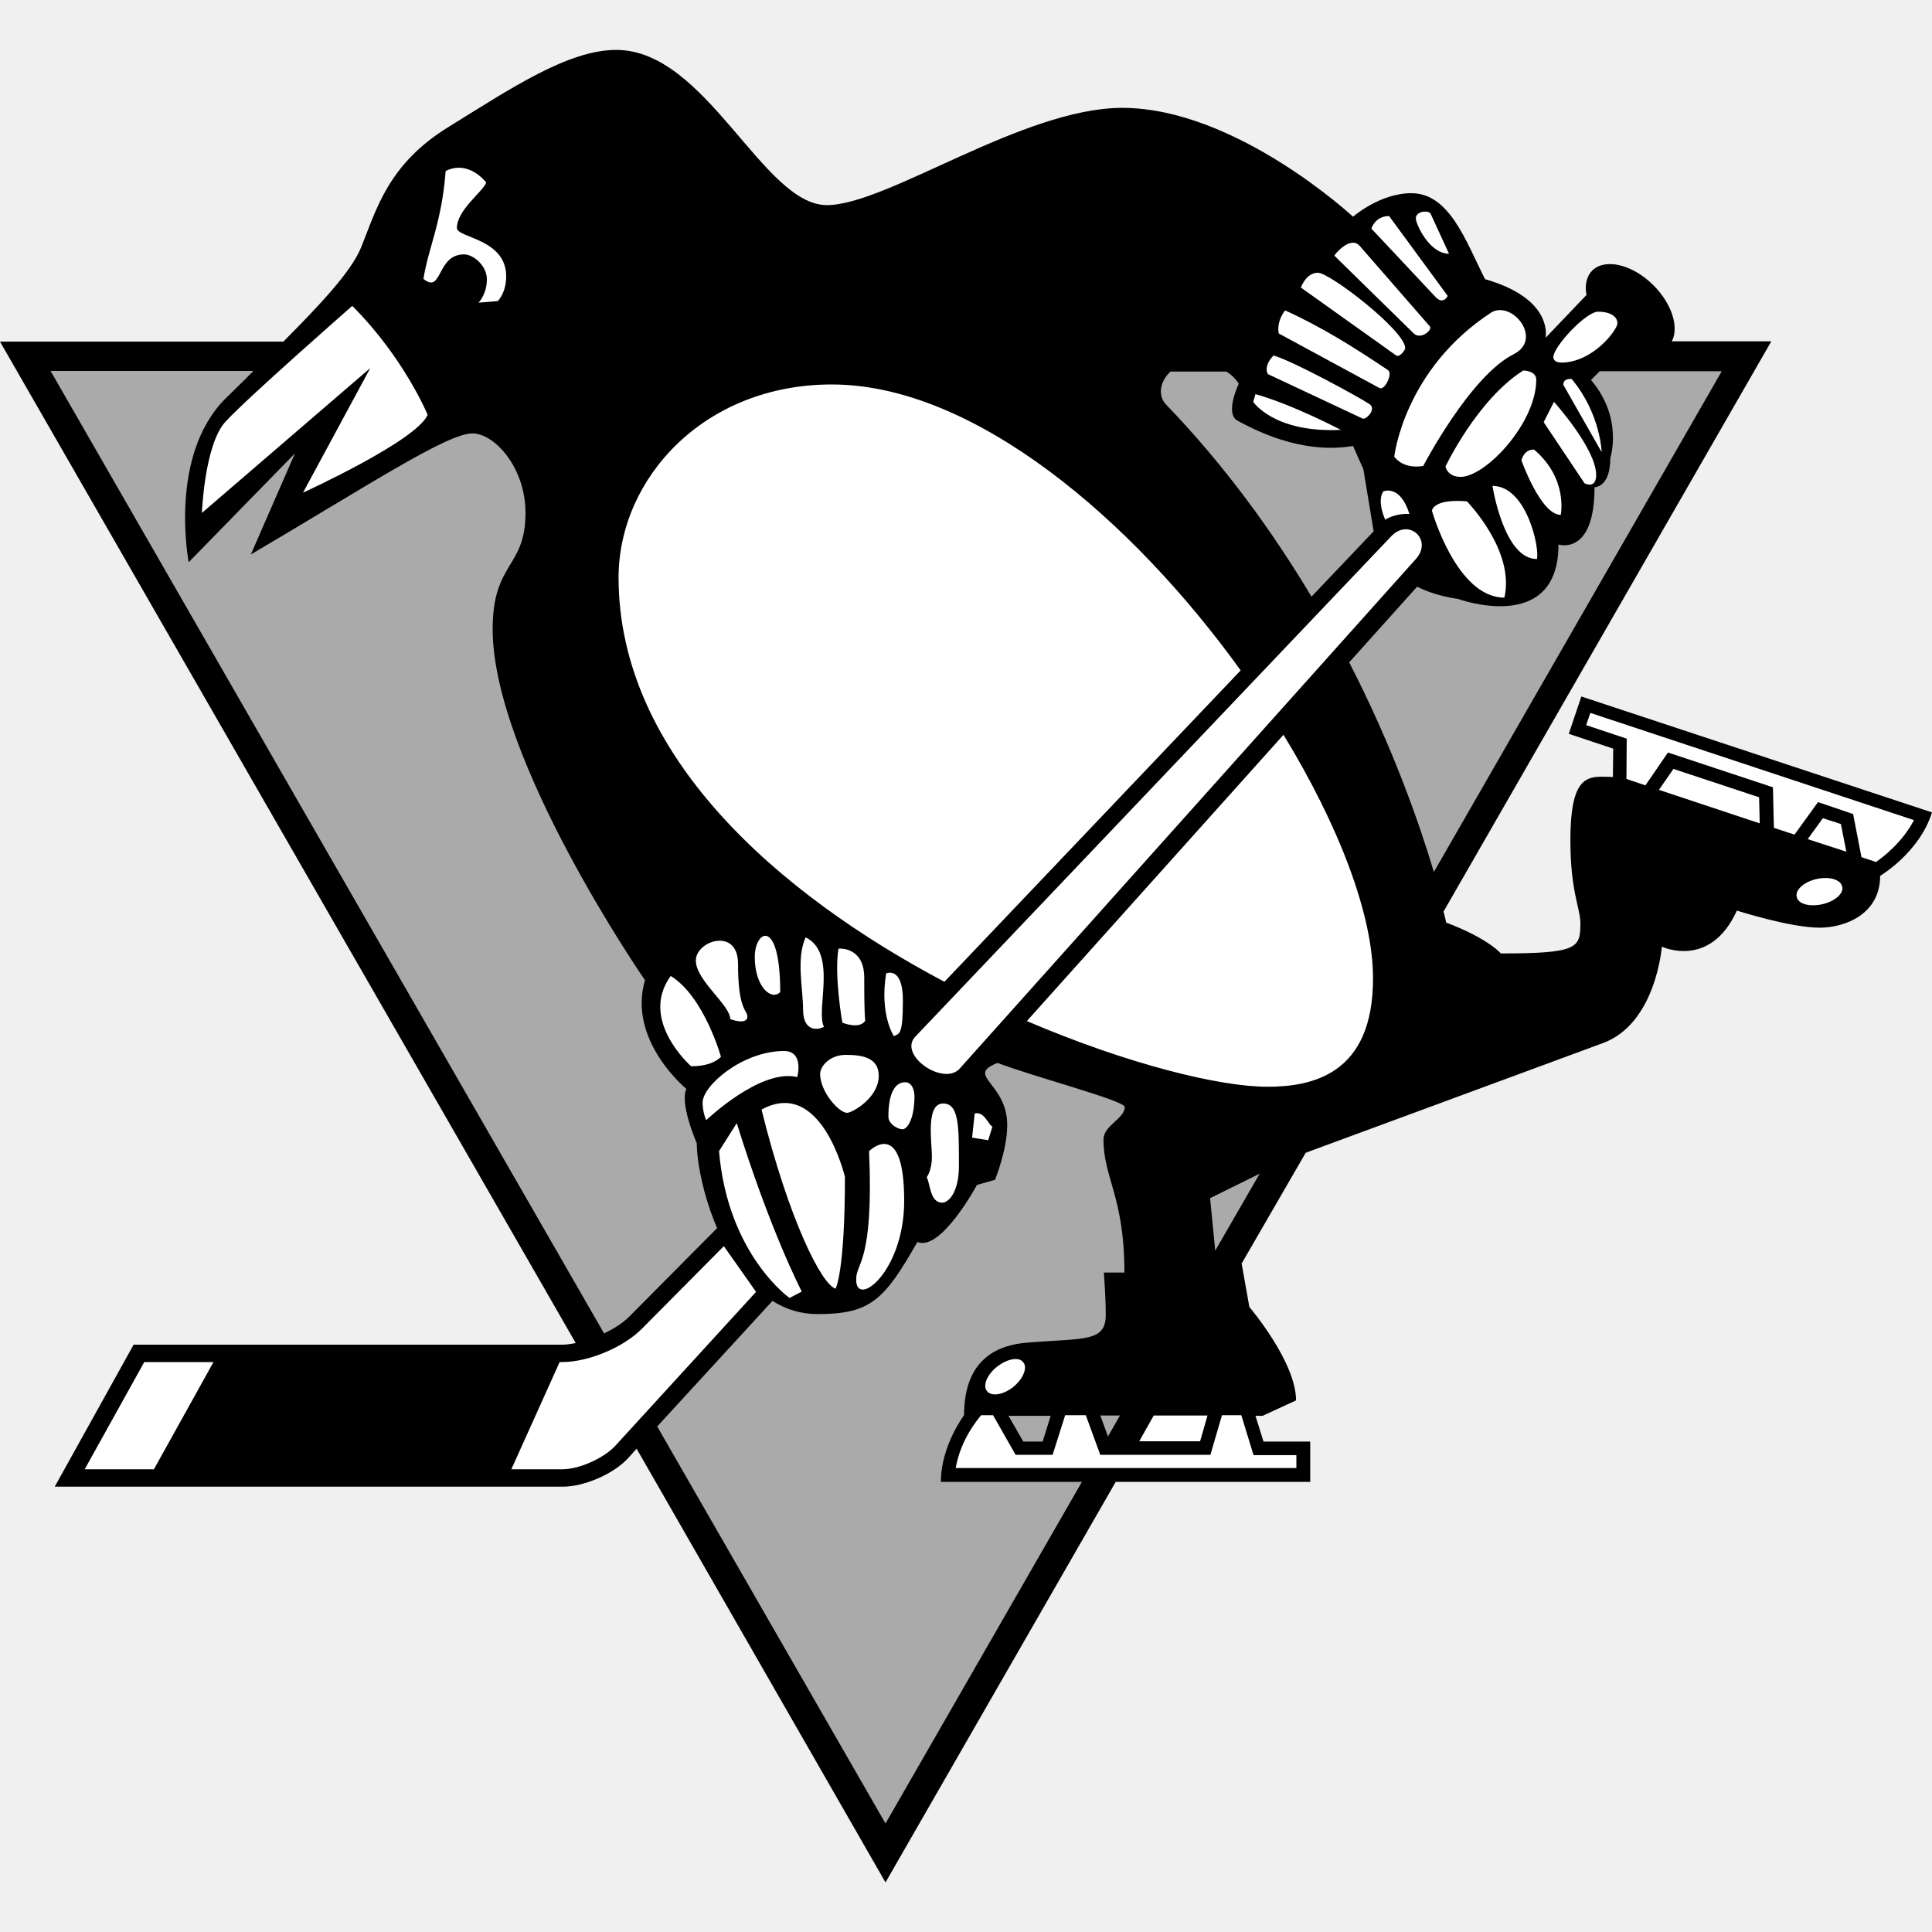
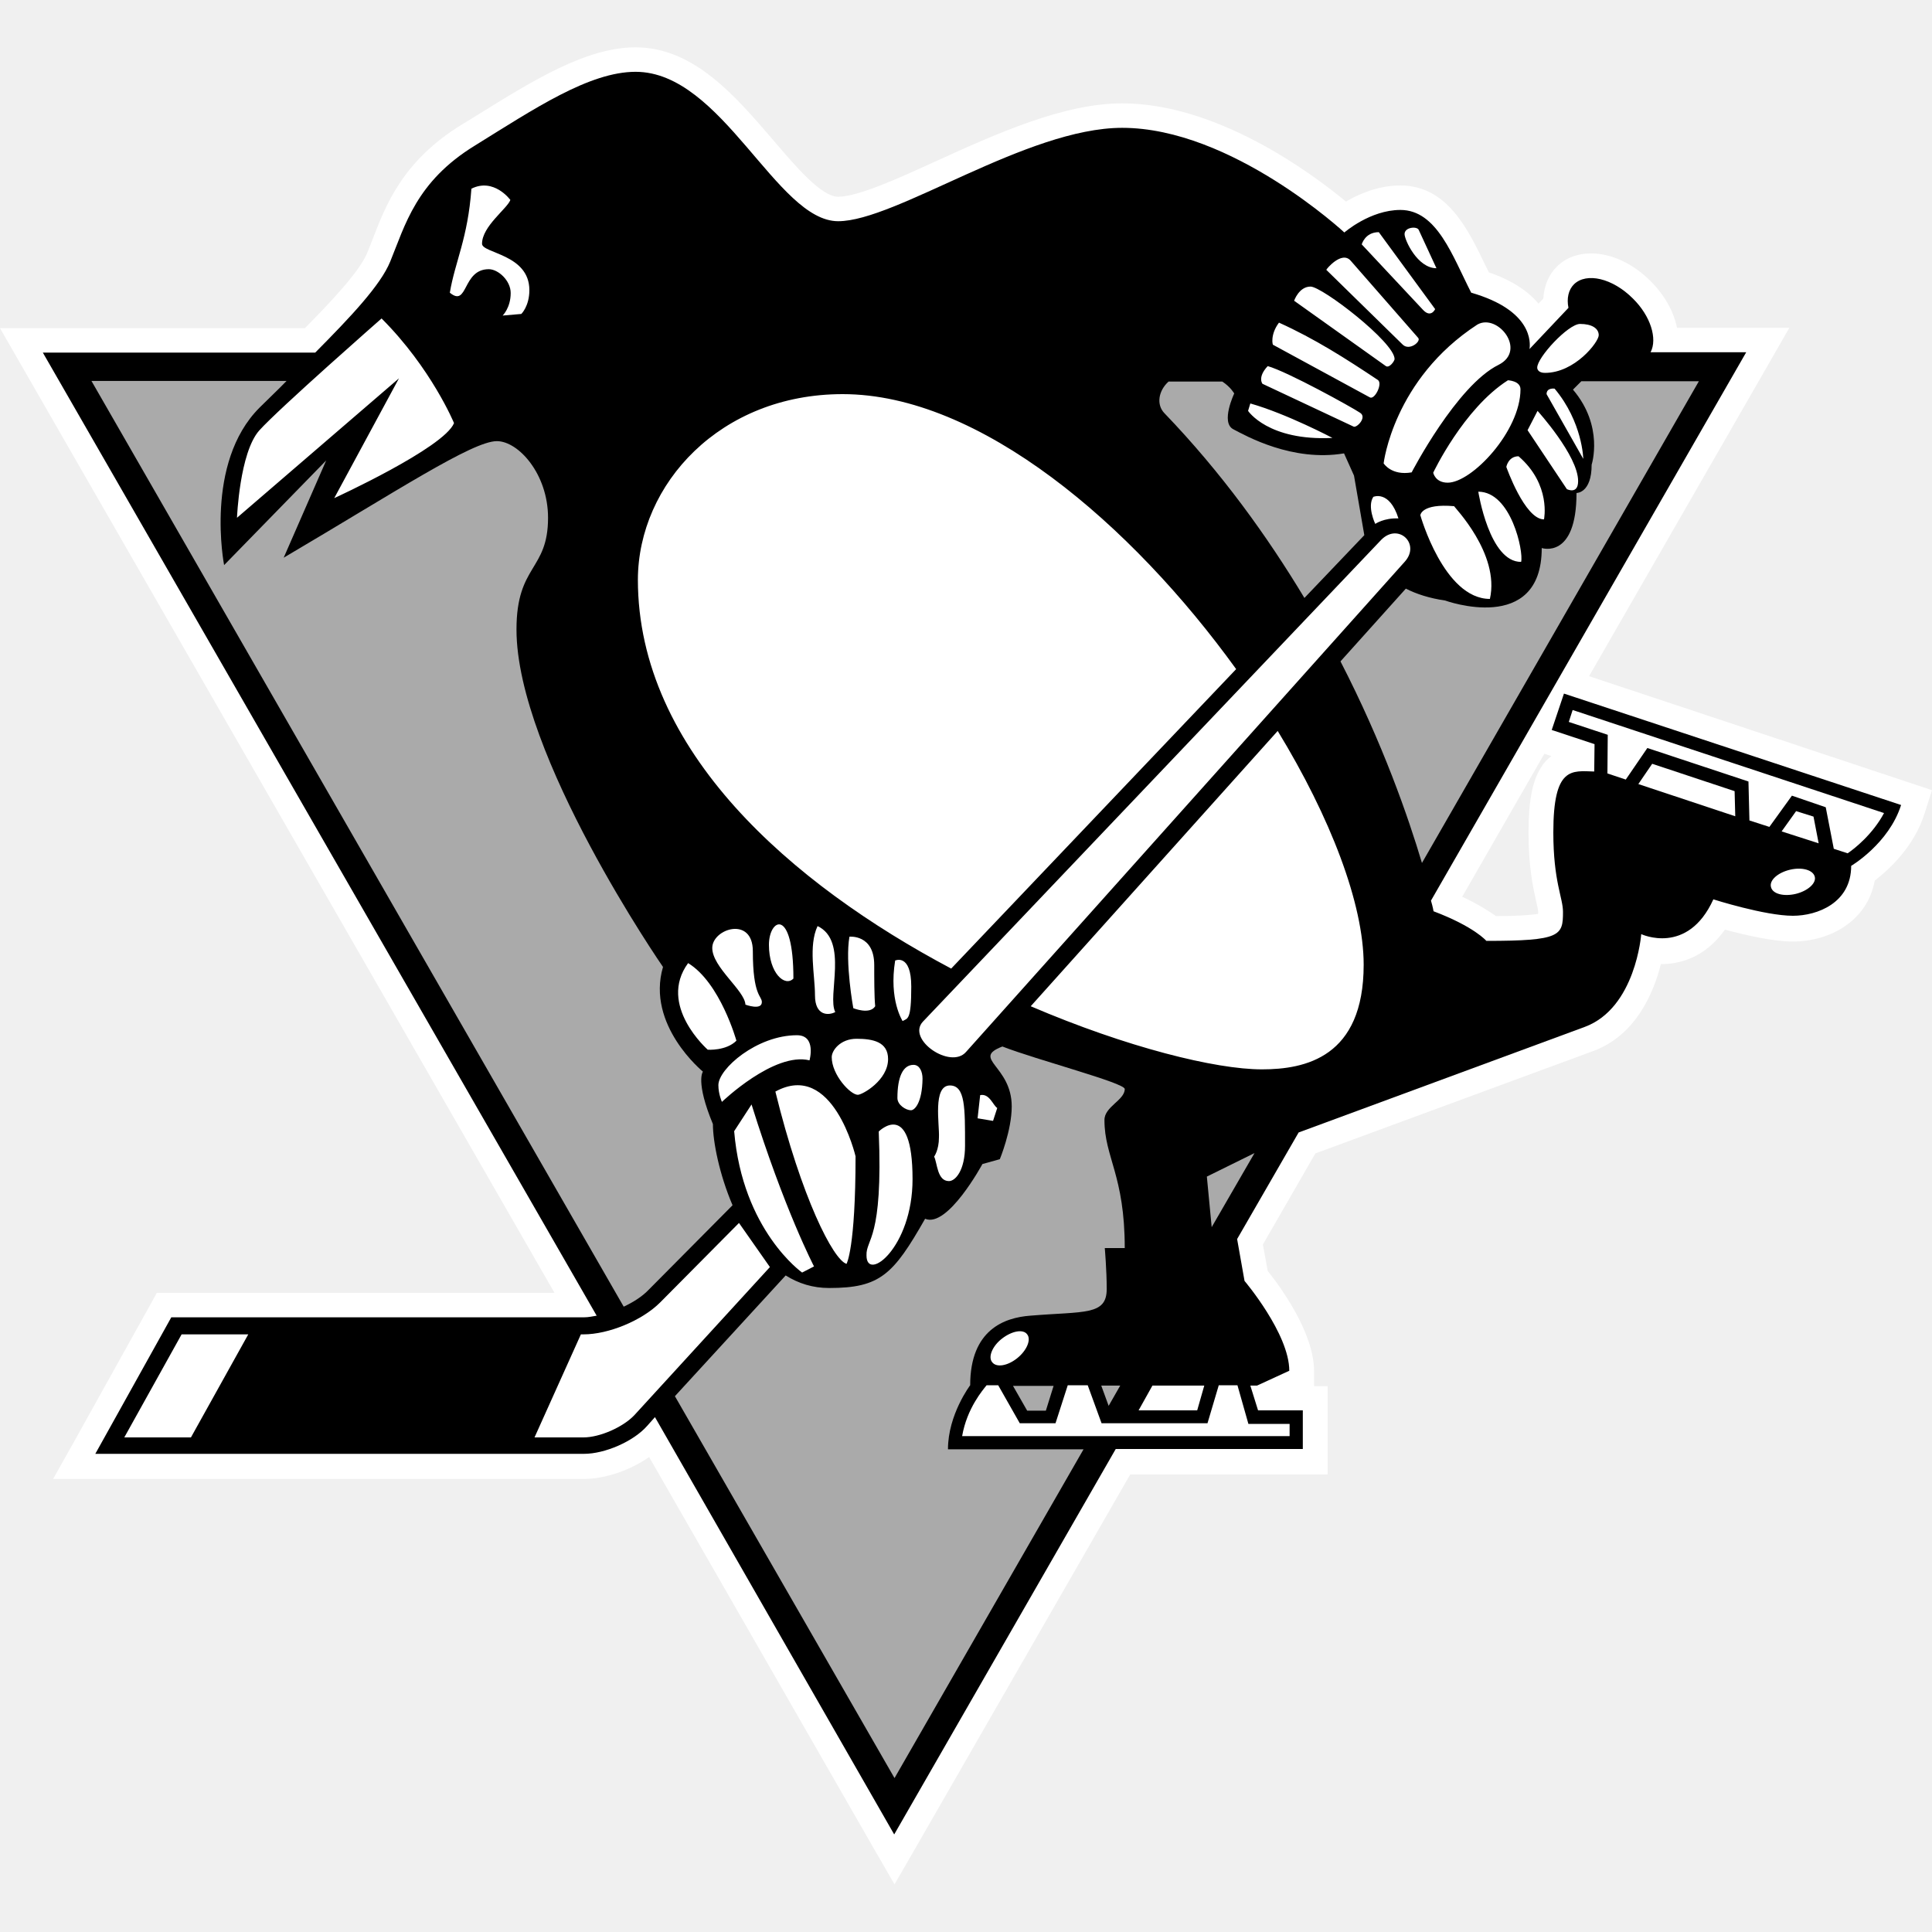
<svg xmlns="http://www.w3.org/2000/svg" version="1.1" id="Layer_1" x="0px" y="0px" viewBox="0 0 600 600" style="enable-background:new 0 0 600 600;" xml:space="preserve">
  <style type="text/css">
	.st0{fill:#FFFFFF;}
	.st1{fill:#AAAAAA;}
</style>
-   <path id="Black" d="M487.2,227.9l13.8,4.6l-0.1,8.8c-7.3-0.2-13.2-1.7-13.2,19.7c0,15.9,3.1,21.1,3.1,25.7c0,7.7-0.7,9.4-24.7,9.4  c0,0-3.8-4.6-17-9.6c0,0-0.2-1.3-0.8-3.4L550.1,106h-30.9c2.3-4.4,0-11.7-5.7-17.4c-6.5-6.5-15-8.5-19-4.6c-1.8,1.8-2.4,4.6-1.8,7.6  L480,104.9c0.3-2,1-12.5-18.8-18.2c-6-11.8-11-26.7-22.9-26.7c-9.8,0-18.1,7.3-18.1,7.3s-36.4-33.8-71.7-33.8  c-30.8,0-73.1,30.2-91.7,30.2c-19.9,0-37.4-48.2-65.4-48.2c-15,0-32.8,12-51.9,23.8c-19,11.6-22.6,25.8-27.3,37.4  c-3.1,7.7-12.9,18-24.2,29.4H0l178.8,311c-1.4,0.2-2.6,0.5-3.9,0.5H41.5L17,461.7h157.8c6.7,0,15.9-4,20.4-9l2.5-2.8L275,584.6  l71.5-124.4h60.4v-12.5h-14.5l-2.5-8h2.2l10.4-4.8c0-12-14.5-29-14.5-29l-2.4-13.5l19.9-34.4l92.4-34.1  c16.4-6.1,18.2-29.9,18.2-29.9s15,7.1,23.3-11.2c0,0,16.6,5.3,25.7,5.3c7.9,0,18.8-4.2,18.8-16.1c0,0,12.2-7.2,16.1-19.7l-108.9-36  L487.2,227.9z" />
-   <path id="White" class="st0" d="M496.3,96.8c3.8,0,6,1.5,6,3.6s-7.7,12.2-17.4,12.2c-2.1,0-2.5-1.1-2.5-1.7  C482.4,107.7,492.5,96.8,496.3,96.8L496.3,96.8z M488.1,117.7c9,10.8,9.3,22.7,9.3,22.7l-11.9-20.9  C485.5,117.3,488.1,117.7,488.1,117.7 M482.6,124.8c0,0,13.1,14.5,13.1,22.7c0,4.5-3.6,2.6-3.6,2.6l-12.7-19L482.6,124.8z   M484.7,159.9c-6.2,0-12.2-16.9-12.2-16.9s0.6-3.4,3.9-3.4C487.1,148.7,484.7,159.9,484.7,159.9 M463.5,150.9  c10.6,0,14.7,19.3,13.8,22.7C467,173.7,463.5,150.9,463.5,150.9 M467.2,185.6c-14.9,0-22.5-27-22.5-27s0.3-3.8,10.9-2.9  C455.5,155.7,470.6,170.9,467.2,185.6 M477.1,117.9c0,13.5-15.7,30.2-23.5,30.2c-4.1,0-4.7-3.2-4.7-3.2s9.8-20.7,24.1-29.8  C473,115,477.1,115.1,477.1,117.9 M463.2,97c6.5-3.7,16.1,8.3,6.9,13c-13.5,6.7-28.1,34.7-28.1,34.7c-6.5,1.1-9-2.9-9-2.9  S436,114.7,463.2,97 M298.1,331.8c-5,5.7-19.2-4.1-13.9-9.8l148-155.6c5.5-5.5,12.7,1.3,7.6,7.1L298.1,331.8z M308.2,349.9l-1.3,4.2  l-5-0.8l0.8-7.5C305.7,345.1,306.8,349.1,308.2,349.9 M292.9,342.7c5,0,4.9,7.3,4.9,19.4c0,8-3.1,11.4-5.2,11.4  c-3.8,0-3.7-5.9-4.8-7.9c0,0,1.6-2.1,1.6-6.2C289.5,355.2,287.3,342.7,292.9,342.7 M223.9,328.2c-3.3,3.3-9.3,2.9-9.3,2.9  s-16.3-14.3-6.3-28C218.7,309.5,223.9,328.2,223.9,328.2L223.9,328.2z M216.1,298.3c0-6.2,13.1-10.4,13.1,1  c0,14.6,2.9,14.3,2.9,16.4c0,2.8-5.3,0.8-5.3,0.8C226.7,312,216.1,304.5,216.1,298.3L216.1,298.3z M243.5,326.4  c6.3,0,4.1,8.1,4.1,8.1c-11.4-2.8-28.3,13.4-28.3,13.4s-1.1-2.5-1.1-5.4C218.1,337.2,230.6,326.4,243.5,326.4L243.5,326.4z   M234.4,297.2c0-8.4,7.9-12.4,7.9,10.9C239.6,310.9,234.4,306.5,234.4,297.2L234.4,297.2z M228.8,348.8c10.6,34,20.2,52.3,20.2,52.3  l-3.8,2c0,0-19.2-13.5-21.9-45.6L228.8,348.8z M236.5,344.6c18.6-10.2,25.9,20.9,25.9,20.9c0,29.7-2.9,34.7-2.9,34.7  C255.2,399,245,378.9,236.5,344.6 M255.9,318.9c-2.1,1.1-6.5,1.4-6.5-5.4c0-6.5-2.2-15.9,0.8-22.4  C260.2,296,253.2,313.8,255.9,318.9 M254.7,333.5c0-2.2,2.8-5.9,8-5.9s10.2,0.9,10.2,6.5c0,6.9-8.3,11.5-9.8,11.5  C260.7,345.7,254.7,339.2,254.7,333.5 M260.4,294.6c0,0,8-0.8,8,9.1c0,3.9,0,10.4,0.3,13.3c-1.8,2.8-7.1,0.6-7.1,0.6  S259,302.9,260.4,294.6 M269.9,357.5c0,0,10.9-10.9,10.9,15.4c0,22.1-14.9,33.4-14.9,24.6C265.7,392.1,271.4,392.7,269.9,357.5  L269.9,357.5z M275.2,302.3c0,0,5.2-2.4,5.2,8.4c0,10.9-1.1,10.2-2.8,11.1C277.6,321.8,273.1,315.1,275.2,302.3 M280.3,350.7  c-1.6,0-4.4-1.7-4.4-3.9c0-6.8,1.8-10.7,5.2-10.7c2,0,2.9,2.2,2.9,4.5C283.9,348.2,281.5,350.7,280.3,350.7 M429.6,152.6  c0,0,5.2-2.3,8.1,7c-4.7-0.2-7.5,1.8-7.5,1.8S427.5,155.7,429.6,152.6 M444.3,66.4l5.7,12.4c-6.1,0-10.3-9.2-10.3-11  C439.7,65.5,443.7,65.2,444.3,66.4 M431.4,67.1l18.2,24.8c0,0-1.4,3-3.9,0.2L425.9,71C425.9,71.1,426.9,67.1,431.4,67.1 M422.3,76.4  l21.7,24.9c1.1,1.1-2.8,4.4-5,2.2l-24.6-24.1C414.3,79.2,419.4,73,422.3,76.4 M409.3,84.7c3.7,0,27.1,18,27.1,23.4  c0,0.6-1.7,3-2.8,2.3L404,89.3C404,89.3,405.6,84.7,409.3,84.7 M399.1,96.4c11.5,5.2,21.6,11.6,31.9,18.5c1.7,1.1-1,6.5-2.6,5.6  l-31.2-16.9C397.1,103.7,396.2,100.2,399.1,96.4 M395.5,110.4c6.3,1.8,27.2,13.3,29.8,15.1c2.3,1.5-1,4.9-2.1,4.5l-29.4-13.8  C393.9,116.3,392,114.1,395.5,110.4 M389.9,122.4c11.7,3.3,26.5,11.1,26.5,11.1c-20.8,1-27.2-8.7-27.2-8.7L389.9,122.4z   M258.3,119.4c44.3,0,93.4,42.1,127,88.8l-92,96.7c-51.4-27.2-101.2-70.2-101.2-125.6C192.2,148.4,218.8,119.4,258.3,119.4   M138.4,53.1c7.3-3.6,12.6,3.6,12.6,3.6c-1,2.8-9.1,8.5-9.1,14.1c0,3.1,15.3,3.3,15.3,15c0,5.2-2.6,7.7-2.6,7.7l-6,0.5  c0,0,2.6-2.5,2.6-7.3c0-4.1-4.1-7.7-7.1-7.7c-8.6,0-6.7,12.5-12.6,7.6C133.1,76.7,137.2,69.1,138.4,53.1 M109.4,95  c16.1,16.1,23.4,33.8,23.4,33.8c-3.2,8-38.7,24.2-38.7,24.2l20.9-38.7l-52.3,45c0,0,0.8-21,7.2-28.2C76.3,124,109.4,95,109.4,95   M47.8,456.3H26.3L44.8,423h21.5L47.8,456.3z M191,449.1c-3.6,3.8-11.1,7.2-16.4,7.2h-15.8l15-33.3h0.8c8.1,0,18.9-4.5,24.7-10.3  l25.5-25.7l10,14.2L191,449.1z M358.3,439.6H375l-2.3,8h-18.9L358.3,439.6z M306.5,432c-1.4-1.7,0.1-5.2,3.2-7.6  c3.2-2.5,6.9-3.1,8.1-1.3c1.4,1.7-0.1,5.2-3.2,7.7C311.5,433.2,307.9,433.8,306.5,432 M389.3,451.9h13.3v4H296.8  c1.6-9,6.8-15,7.9-16.4h3.7l7,12.3h11.5l3.9-12.3h6.4l4.5,12.3h34.2l3.6-12.3h6L389.3,451.9z M393.6,337.5c-15,0-43.6-7.1-74.7-20.4  l79.7-88.9c17.1,28,27.8,55.8,27.8,75.5C426.5,333.6,407.6,337.5,393.6,337.5L393.6,337.5z M515.2,245.3l4.5-6.5l26.6,8.8l0.2,8.1  L515.2,245.3z M566,280.8c-3.9,0.9-7.5,0-8-2.2c-0.6-2.2,2.2-4.7,6.1-5.6c3.9-0.9,7.5,0.1,8,2.3C572.7,277.4,569.9,279.9,566,280.8   M561.4,260.6l4.7-6.5l5.6,1.8l1.7,8.6L561.4,260.6z M493.9,221.4l100.5,33.3c-3.6,6.9-9.6,11.5-11.8,13l-4.5-1.5l-2.6-13.4  l-10.9-3.7l-7.3,10.1l-6.4-2.1l-0.3-12.6L518,233.7l-7,10.2l-5.9-2l0.1-12.5l-12.6-4.2L493.9,221.4z" />
-   <path id="Yellow" class="st1" d="M216.4,355.1c-5.7-13.8-3.2-16.9-3.2-16.9s-18.4-15-12.9-33.8c0,0-47.3-68.4-47.3-109  c0-21,10.2-18.9,10.2-36.1c0-14.1-9.6-24.7-16.5-24.7c-7.9,0-32.6,16.3-68.8,37.6l13.7-31.4l-33,33.8c0,0-6.4-33,11.4-50.8  c2.9-2.9,5.9-5.7,8.7-8.6h-63l171.9,298.9c3.1-1.5,6-3.3,8-5.4l27.1-27.3C218.4,371.4,216.4,360.8,216.4,355.1L216.4,355.1z   M423.4,145.7l-3.2-7.2c-16.6,2.8-31.6-5.6-35.8-7.8c-4.2-2.2,0.3-11.5,0.3-11.5s-1.1-2.1-3.8-3.8h-17.4c-3.3,3-4,7.5-1.4,10.2  c18.5,19.2,33.3,39.8,45.2,59.7l19.3-20.3L423.4,145.7z M494.1,118c10.1,11.9,6,24.2,6,24.2c0,9.3-4.9,9.1-4.9,9.1  c0,21.5-11.2,17.8-11.2,17.8c0,28.3-31.2,16.9-31.2,16.9c-5-0.7-9.3-2.1-12.7-3.8L419,205.7c13.7,26.6,21.9,50.4,26.3,65.1  l89.4-155.5h-37.9L494.1,118z M349.3,343.8c0-2-28.3-9.4-39.5-13.7c-10.2,4,3,6.1,3,19.3c0,7.8-3.8,17-3.8,17l-5.6,1.6  c0,0-11.2,20.8-18.5,17.7c-10.3,18.1-14.6,22.4-31,22.4c-5.3,0-9.9-1.5-14-4.1l-35.8,39L275,566.3l61-106.1h-43.8  c0-11.2,7.2-20.7,7.2-20.7c0-18,11.1-21.8,19.3-22.5c17.6-1.5,24.7,0,24.7-8.6c0-6.1-0.6-13.2-0.6-13.2h6.4  c0-23.5-6.5-29.3-6.5-41.3C342.7,349.5,349.3,347.4,349.3,343.8 M344.1,446.1l3.7-6.5h-6.1L344.1,446.1z M317.8,447.7h6l2.5-8h-13.1  L317.8,447.7z M377.4,388.4l13.8-23.9l-15.4,7.6L377.4,388.4z" />
+   <path id="Black_2_" class="st0" d="M197.4,14.7c-15.3,0-31.7,10.2-49.1,21c-1.6,1-3.2,2-4.9,3c-18.4,11.3-23.6,25-27.8,35.9  c-0.5,1.3-1,2.6-1.5,3.8c-2.4,6-12,16-19.4,23.5H13.3H0l6.6,11.5l165.6,288.1h-119h-4.5l-2.2,4l-23.6,42.4l-6.4,11.4h13.1h151.8  c6.5,0,14.3-2.7,20.2-6.8l69.5,121.1l6.7,11.6l6.7-11.6L351,457.9h53.6h7.7v-7.7v-12v-7.7h-4.2v-4.6c0-12-10.4-26.2-14.4-31.2  l-1.5-8.2l16.3-28.3l86.3-31.8c13.3-4.9,18.8-18.2,21-27c0.1,0,0.2,0,0.3,0c4.8,0,13.1-1.5,19.6-10.7c5.9,1.6,14.7,3.7,21.1,3.7  c11.6,0,23.2-6.5,25.4-18.9c4.5-3.5,12.3-10.6,15.5-20.9l2.3-7.2l-7.2-2.4l-99.3-33l55.6-96.7l6.6-11.5h-13.3h-21.6  c-1-5-3.8-10.1-8.2-14.5c-5.5-5.5-12.2-8.6-18.5-8.6c-4.2,0-7.9,1.4-10.6,4.1l0,0l0,0c-2.6,2.6-4,6.1-4.2,9.9l-1.5,1.6  c-3-3.6-7.8-7.1-15.4-9.7c-0.4-0.7-0.7-1.5-1.1-2.2c-5.3-11-11.8-24.8-26.4-24.8c-6.8,0-12.8,2.6-16.9,5  c-11.1-9.2-40.2-30.5-69.5-30.5c-18.3,0-39.2,9.5-57.7,17.9c-12,5.5-24.4,11.1-30.5,11.1c-5.2,0-13.1-9.3-20.1-17.5  C228.6,30.1,215.6,14.7,197.4,14.7L197.4,14.7z M454.1,278.5l25.5-44.4l2.2,0.7c-1.2,0.9-2.3,2-3.2,3.5c-2.7,4.2-3.9,10.4-3.9,20.2  c0,10.8,1.4,17,2.3,21.1c0.3,1.5,0.7,2.9,0.7,3.6c0,0.1,0,0.4,0,0.6c-2.3,0.4-6.7,0.7-13.1,0.7C462.4,283,459.1,280.8,454.1,278.5  L454.1,278.5z" />
+   <path id="Black" d="M481.9,226.7l13.3,4.4l-0.1,8.5c-7-0.2-12.7-1.6-12.7,18.9c0,15.3,3,20.3,3,24.7c0,7.4-0.7,9-23.8,9  c0,0-3.7-4.4-16.4-9.2c0,0-0.2-1.3-0.8-3.3l97.9-170.3h-29.7c2.2-4.2,0-11.3-5.5-16.7c-6.3-6.3-14.4-8.2-18.3-4.4  c-1.7,1.7-2.3,4.4-1.7,7.3L475,108.4c0.3-1.9,1-12-18.1-17.5c-5.8-11.3-10.6-25.7-22-25.7c-9.4,0-17.4,7-17.4,7s-35-32.5-69-32.5  c-29.6,0-70.3,29-88.2,29c-19.1,0-36-46.4-62.9-46.4c-14.4,0-31.5,11.5-49.9,22.9c-18.3,11.2-21.7,24.8-26.3,36  c-3,7.4-12.4,17.3-23.3,28.3H13.3l172,299.1c-1.3,0.2-2.5,0.5-3.8,0.5H53.2l-23.6,42.4h151.8c6.4,0,15.3-3.8,19.6-8.7l2.4-2.7  l74.3,129.6L346.5,450h58.1v-12h-13.9l-2.4-7.7h2.1l10-4.6c0-11.5-13.9-27.9-13.9-27.9l-2.3-13l19.1-33.1l88.9-32.8  c15.8-5.9,17.5-28.8,17.5-28.8s14.4,6.8,22.4-10.8c0,0,16,5.1,24.7,5.1c7.6,0,18.1-4,18.1-15.5c0,0,11.7-6.9,15.5-18.9l-104.7-34.6  L481.9,226.7z" />
+   <path id="White" class="st0" d="M490.7,100.6c3.7,0,5.8,1.4,5.8,3.5s-7.4,11.7-16.7,11.7c-2,0-2.4-1.1-2.4-1.6  C477.3,111.1,487,100.6,490.7,100.6L490.7,100.6z M482.8,120.7c8.7,10.4,8.9,21.8,8.9,21.8l-11.4-20.1  C480.3,120.3,482.8,120.7,482.8,120.7 M477.5,127.6c0,0,12.6,13.9,12.6,21.8c0,4.3-3.5,2.5-3.5,2.5l-12.2-18.3L477.5,127.6z   M479.5,161.3c-6,0-11.7-16.3-11.7-16.3s0.6-3.3,3.8-3.3C481.8,150.5,479.5,161.3,479.5,161.3 M459.1,152.7  c10.2,0,14.1,18.6,13.3,21.8C462.5,174.6,459.1,152.7,459.1,152.7 M462.7,186c-14.3,0-21.6-26-21.6-26s0.3-3.7,10.5-2.8  C451.4,157.3,465.9,171.9,462.7,186 M472.2,120.9c0,13-15.1,29-22.6,29c-3.9,0-4.5-3.1-4.5-3.1s9.4-19.9,23.2-28.7  C468.2,118.1,472.2,118.2,472.2,120.9 M458.8,100.8c6.3-3.6,15.5,8,6.6,12.5c-13,6.4-27,33.4-27,33.4c-6.3,1.1-8.7-2.8-8.7-2.8  S432.7,117.8,458.8,100.8 M300,326.7c-4.8,5.5-18.5-3.9-13.4-9.4L429,167.6c5.3-5.3,12.2,1.3,7.3,6.8L300,326.7z M309.7,344.1  l-1.3,4l-4.8-0.8l0.8-7.2C307.3,339.5,308.4,343.3,309.7,344.1 M295,337.1c4.8,0,4.7,7,4.7,18.7c0,7.7-3,11-5,11  c-3.7,0-3.6-5.7-4.6-7.6c0,0,1.5-2,1.5-6C291.8,349.2,289.6,337.1,295,337.1 M228.7,323.2c-3.2,3.2-8.9,2.8-8.9,2.8  s-15.7-13.8-6.1-26.9C223.7,305.2,228.7,323.2,228.7,323.2L228.7,323.2z M221.2,294.4c0-6,12.6-10,12.6,1c0,14,2.8,13.8,2.8,15.8  c0,2.7-5.1,0.8-5.1,0.8C231.3,307.6,221.2,300.4,221.2,294.4L221.2,294.4z M247.5,321.5c6.1,0,3.9,7.8,3.9,7.8  c-11-2.7-27.2,12.9-27.2,12.9s-1.1-2.4-1.1-5.2C223.1,331.9,235.1,321.5,247.5,321.5L247.5,321.5z M238.8,293.4  c0-8.1,7.6-11.9,7.6,10.5C243.8,306.6,238.8,302.3,238.8,293.4L238.8,293.4z M233.4,343c10.2,32.7,19.4,50.3,19.4,50.3l-3.7,1.9  c0,0-18.5-13-21.1-43.9L233.4,343z M240.8,339c17.9-9.8,24.9,20.1,24.9,20.1c0,28.6-2.8,33.4-2.8,33.4  C258.8,391.3,248.9,372,240.8,339 M259.4,314.3c-2,1.1-6.3,1.3-6.3-5.2c0-6.3-2.1-15.3,0.8-21.5  C263.6,292.2,256.8,309.3,259.4,314.3 M258.3,328.3c0-2.1,2.7-5.7,7.7-5.7s9.8,0.9,9.8,6.3c0,6.6-8,11.1-9.4,11.1  C264.1,340,258.3,333.8,258.3,328.3 M263.8,290.9c0,0,7.7-0.8,7.7,8.8c0,3.8,0,10,0.3,12.8c-1.7,2.7-6.8,0.6-6.8,0.6  S262.4,298.9,263.8,290.9 M272.9,351.4c0,0,10.5-10.5,10.5,14.8c0,21.3-14.3,32.1-14.3,23.7C268.9,384.7,274.3,385.2,272.9,351.4  L272.9,351.4z M278,298.3c0,0,5-2.3,5,8.1c0,10.5-1.1,9.8-2.7,10.7C280.3,317,276,310.6,278,298.3 M282.9,344.8  c-1.5,0-4.2-1.6-4.2-3.8c0-6.5,1.7-10.3,5-10.3c1.9,0,2.8,2.1,2.8,4.3C286.4,342.4,284.1,344.8,282.9,344.8 M426.5,154.3  c0,0,5-2.2,7.8,6.7c-4.5-0.2-7.2,1.7-7.2,1.7S424.5,157.3,426.5,154.3 M440.6,71.4l5.5,11.9c-5.9,0-9.9-8.8-9.9-10.6  C436.2,70.5,440.1,70.2,440.6,71.4 M428.2,72.1L445.7,96c0,0-1.3,2.9-3.8,0.2l-19-20.3C422.9,75.9,423.9,72.1,428.2,72.1 M419.5,81  l20.9,23.9c1.1,1.1-2.7,4.2-4.8,2.1l-23.7-23.2C411.8,83.7,416.7,77.7,419.5,81 M407,89c3.6,0,26.1,17.3,26.1,22.5  c0,0.6-1.6,2.9-2.7,2.2l-28.5-20.3C401.9,93.4,403.4,89,407,89 M397.2,100.2c11.1,5,20.8,11.2,30.7,17.8c1.6,1.1-1,6.3-2.5,5.4  l-30-16.3C395.2,107.3,394.4,103.9,397.2,100.2 M393.7,113.7c6.1,1.7,26.2,12.8,28.7,14.5c2.2,1.4-1,4.7-2,4.3l-28.3-13.3  C392.2,119.4,390.3,117.3,393.7,113.7 M388.3,125.3c11.3,3.2,25.5,10.7,25.5,10.7c-20,1-26.2-8.4-26.2-8.4L388.3,125.3z   M261.7,122.4c42.6,0,89.8,40.5,122.2,85.4l-88.5,93c-49.4-26.2-97.3-67.5-97.3-120.8C198.2,150.3,223.7,122.4,261.7,122.4   M146.4,58.6c7-3.5,12.1,3.5,12.1,3.5c-1,2.7-8.8,8.2-8.8,13.6c0,3,14.7,3.2,14.7,14.4c0,5-2.5,7.4-2.5,7.4l-5.8,0.5  c0,0,2.5-2.4,2.5-7c0-3.9-3.9-7.4-6.8-7.4c-8.3,0-6.4,12-12.1,7.3C141.3,81.3,145.3,74,146.4,58.6 M118.5,98.9  c15.5,15.5,22.5,32.5,22.5,32.5c-3.1,7.7-37.2,23.3-37.2,23.3l20.1-37.2l-50.3,43.3c0,0,0.8-20.2,6.9-27.1  C86.7,126.8,118.5,98.9,118.5,98.9 M59.3,446.4H38.6l17.8-32h20.7L59.3,446.4z M197,439.5c-3.5,3.7-10.7,6.9-15.8,6.9H166l14.4-32  h0.8c7.8,0,18.2-4.3,23.8-9.9l24.5-24.7l9.6,13.7L197,439.5z M357.9,430.3H374l-2.2,7.7h-18.2L357.9,430.3z M308.1,423  c-1.3-1.6,0.1-5,3.1-7.3c3.1-2.4,6.6-3,7.8-1.3c1.3,1.6-0.1,5-3.1,7.4S309.4,424.8,308.1,423 M387.7,442.2h12.8v3.8H298.8  c1.5-8.7,6.5-14.4,7.6-15.8h3.6l6.7,11.8h11.1l3.8-11.8h6.2l4.3,11.8H375l3.5-11.8h5.8L387.7,442.2z M391.9,332.1  c-14.4,0-41.9-6.8-71.8-19.6l76.7-85.5c16.4,26.9,26.7,53.7,26.7,72.6C423.5,328.4,405.3,332.1,391.9,332.1L391.9,332.1z   M508.8,243.5l4.3-6.3l25.6,8.5l0.2,7.8L508.8,243.5z M557.7,277.6c-3.8,0.9-7.2,0-7.7-2.1c-0.6-2.1,2.1-4.5,5.9-5.4  c3.8-0.9,7.2,0.1,7.7,2.2C564.1,274.3,561.4,276.7,557.7,277.6 M553.3,258.2l4.5-6.3l5.4,1.7l1.6,8.3L553.3,258.2z M488.4,220.5  l96.7,32c-3.5,6.6-9.2,11.1-11.3,12.5l-4.3-1.4l-2.5-12.9l-10.5-3.6l-7,9.7l-6.2-2l-0.3-12.1l-31.4-10.4l-6.7,9.8l-5.7-1.9l0.1-12  l-12.1-4L488.4,220.5z" />
+   <path id="Yellow" class="st1" d="M221.4,349.1c-5.5-13.3-3.1-16.3-3.1-16.3s-17.7-14.4-12.4-32.5c0,0-45.5-65.8-45.5-104.8  c0-20.2,9.8-18.2,9.8-34.7c0-13.6-9.2-23.8-15.9-23.8c-7.6,0-31.4,15.7-66.2,36.2l13.2-30.2l-31.7,32.5c0,0-6.2-31.7,11-48.9  c2.8-2.8,5.7-5.5,8.4-8.3H28.4l165.3,287.5c3-1.4,5.8-3.2,7.7-5.2l26.1-26.3C223.4,364.7,221.4,354.6,221.4,349.1L221.4,349.1z   M420.5,147.7l-3.1-6.9c-16,2.7-30.4-5.4-34.4-7.5s0.3-11.1,0.3-11.1s-1.1-2-3.7-3.7h-16.7c-3.2,2.9-3.8,7.2-1.3,9.8  c17.8,18.5,32,38.3,43.5,57.4l18.6-19.5L420.5,147.7z M488.5,121c9.7,11.4,5.8,23.3,5.8,23.3c0,8.9-4.7,8.8-4.7,8.8  c0,20.7-10.8,17.1-10.8,17.1c0,27.2-30,16.3-30,16.3c-4.8-0.7-8.9-2-12.2-3.7l-20.3,22.6c13.2,25.6,21.1,48.5,25.3,62.6l86-149.6  h-36.5L488.5,121z M349.3,338.2c0-1.9-27.2-9-38-13.2c-9.8,3.8,2.9,5.9,2.9,18.6c0,7.5-3.7,16.4-3.7,16.4l-5.4,1.5  c0,0-10.8,20-17.8,17c-9.9,17.4-14,21.5-29.8,21.5c-5.1,0-9.5-1.4-13.5-3.9l-34.4,37.5l68.2,118.6l58.7-102.1h-42.1  c0-10.8,6.9-19.9,6.9-19.9c0-17.3,10.7-21,18.6-21.6c16.9-1.4,23.8,0,23.8-8.3c0-5.9-0.6-12.7-0.6-12.7h6.2  c0-22.6-6.3-28.2-6.3-39.7C342.9,343.7,349.3,341.7,349.3,338.2 M344.3,436.6l3.6-6.3H342L344.3,436.6z M319,438.1h5.8l2.4-7.7  h-12.6L319,438.1z M376.3,381.1l13.3-23l-14.8,7.3L376.3,381.1z" />
</svg>
